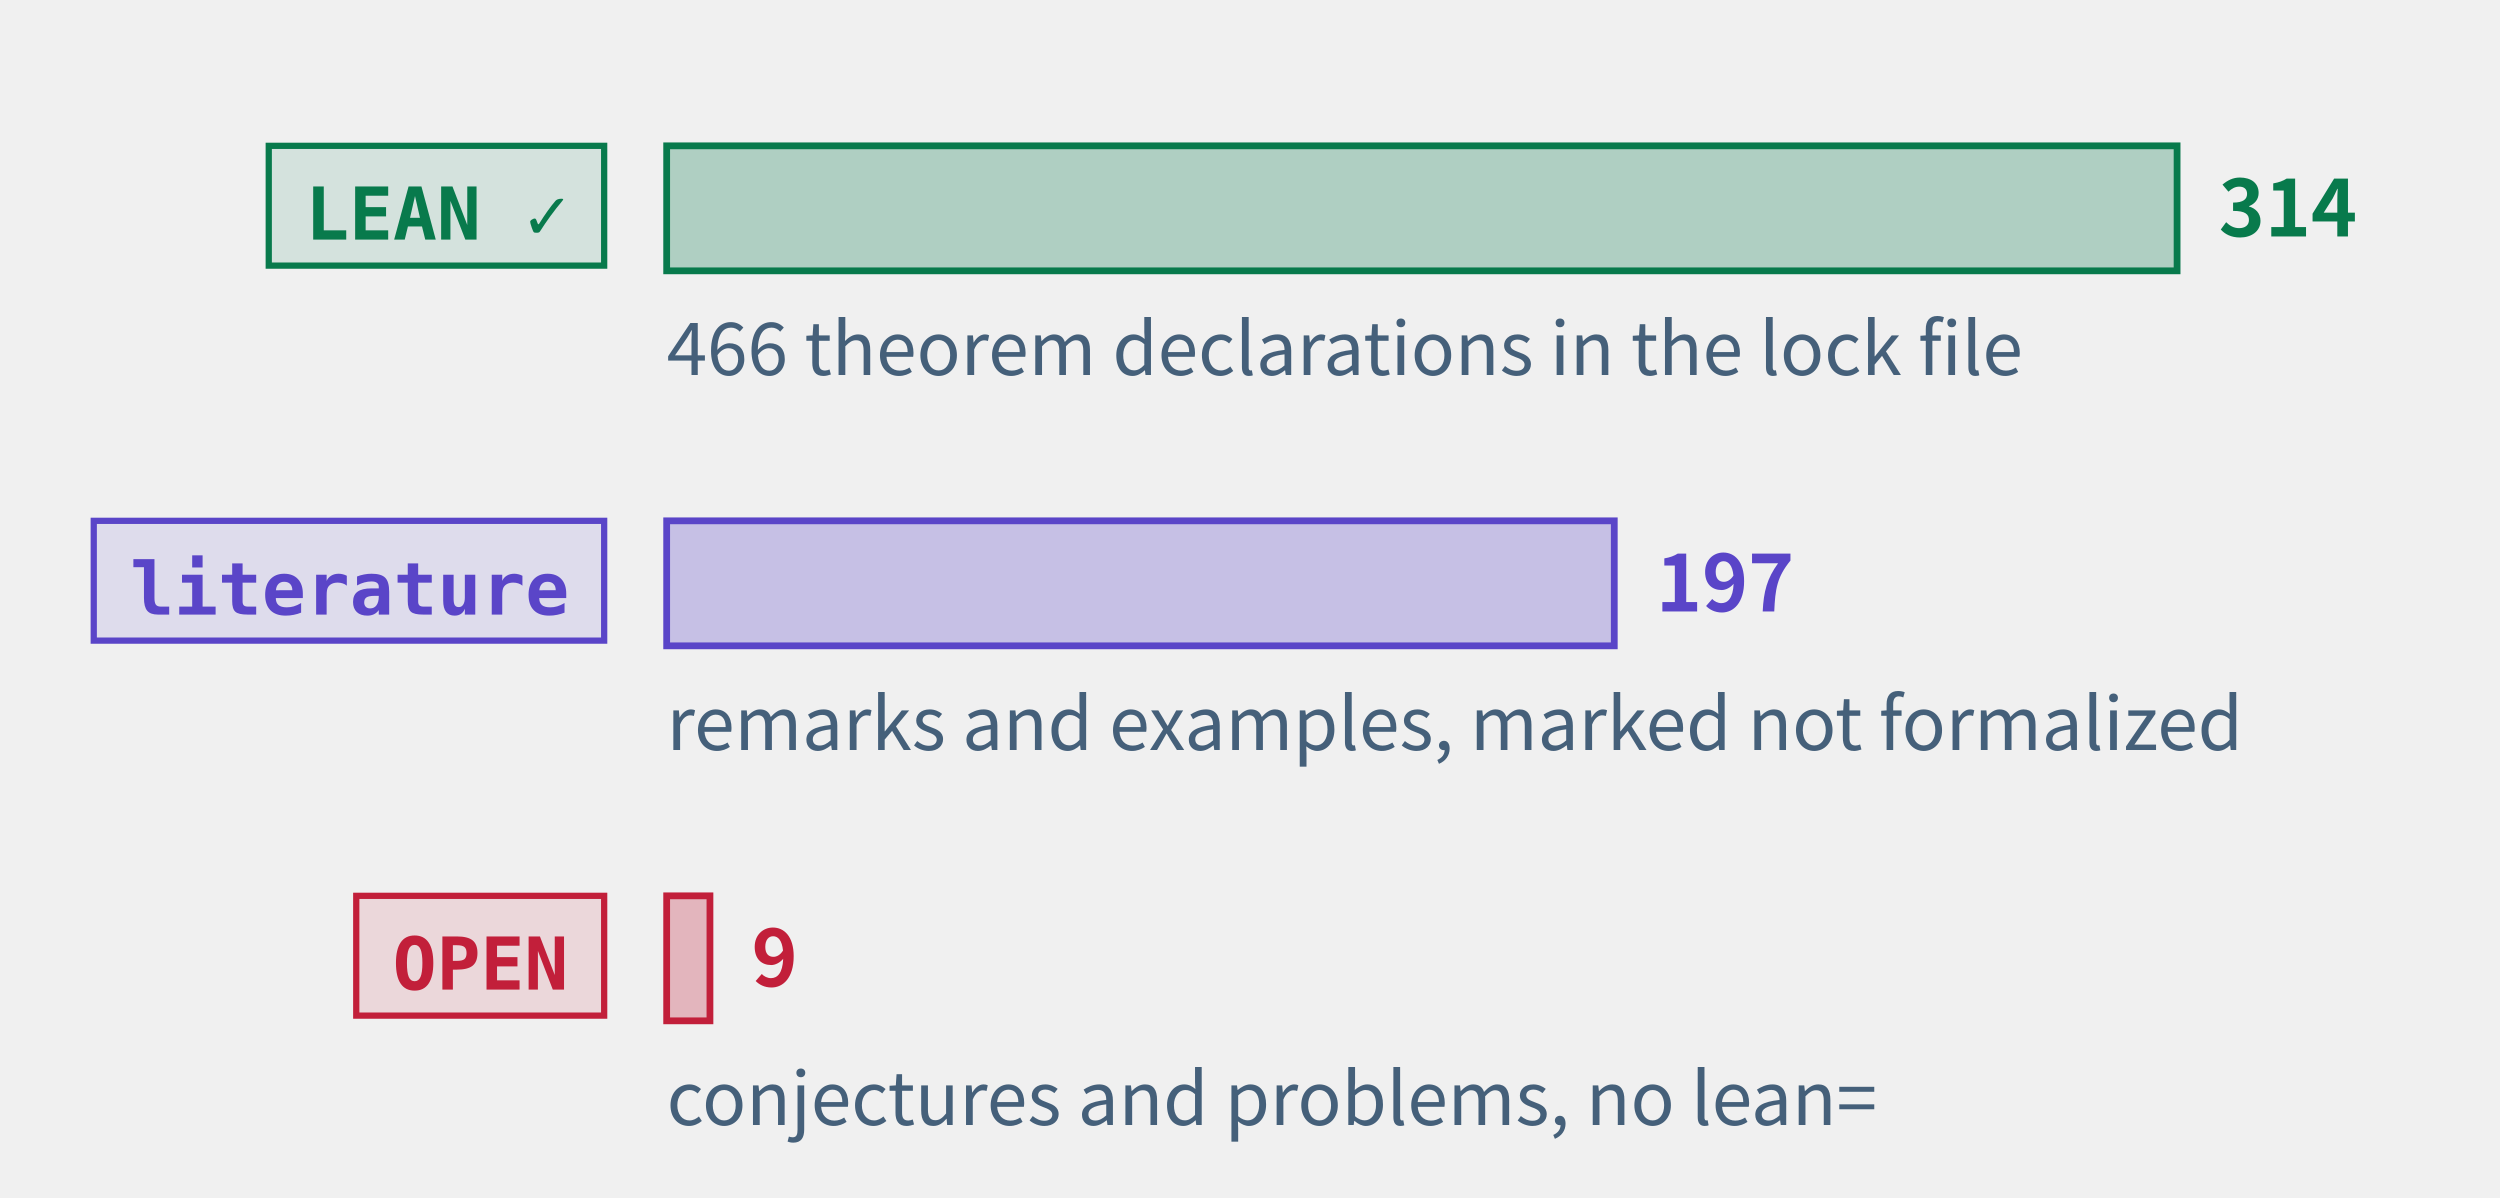
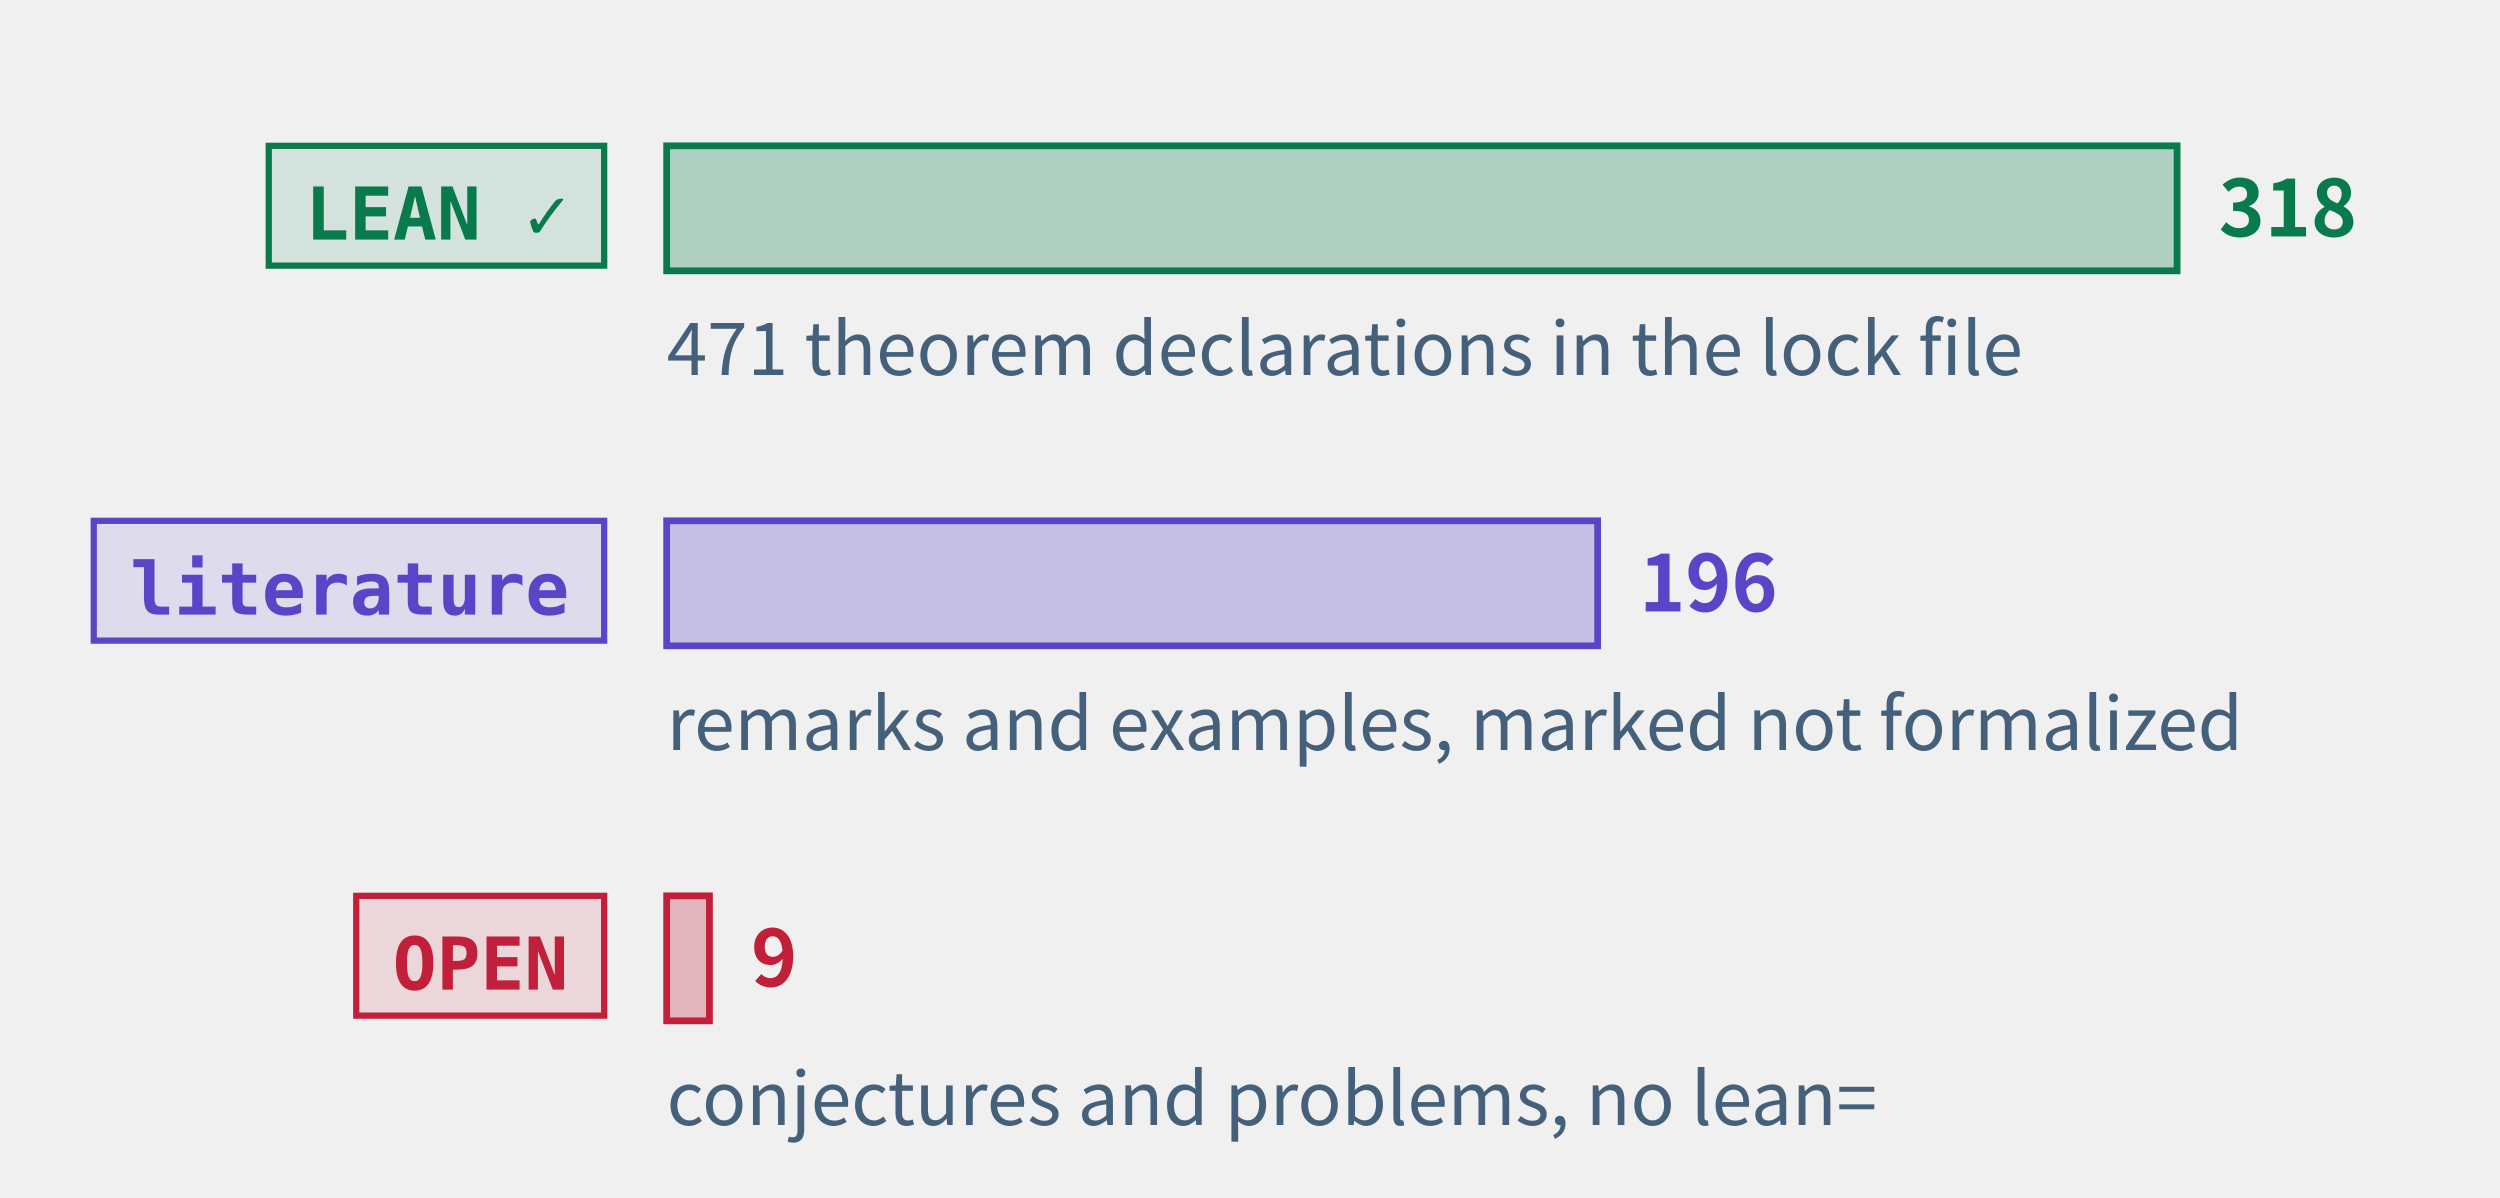
<svg xmlns="http://www.w3.org/2000/svg" class="tr-fig" data-tr-fig="prelude-three-tiers" data-lang="en" viewBox="0 0 480 230" width="480" height="230" font-family="'Noto Sans SC', 'Noto Sans CJK SC', 'Source Sans 3', 'PingFang SC', 'Microsoft YaHei', system-ui, sans-serif" role="img" aria-label="Three bars, each with a tag. The top bar is green, tagged LEAN ✓: the theorems, lemmas, propositions and corollaries with a Lean reference, the longest. The middle bar is violet, tagged “literature”: the remarks and examples marked as literature results. The bottom bar is red, tagged OPEN: the open conjectures and problems, very short. Each bar ends in its count; under the green bar a note gives the number of theorem declarations in the lock file.">
  <style>.ts-ink{stroke:#0b1622}.tf-ink{fill:#0b1622}.ts-dim{stroke:#45607a}.tf-dim{fill:#45607a}.ts-faint{stroke:#9db3c4}.tf-faint{fill:#9db3c4}.ts-edge{stroke:#b9d0dd}.tf-edge{fill:#b9d0dd}.ts-hot{stroke:#5f9bb5}.tf-hot{fill:#5f9bb5}.ts-bg{stroke:#ffffff}.tf-bg{fill:#ffffff}.ts-panel{stroke:#eef5f9}.tf-panel{fill:#eef5f9}.ts-sheet{stroke:#f7fbfd}.tf-sheet{fill:#f7fbfd}.ts-cyan{stroke:#007c8a}.tf-cyan{fill:#007c8a}.ts-magenta{stroke:#b0128f}.tf-magenta{fill:#b0128f}.ts-amber{stroke:#946200}.tf-amber{fill:#946200}.ts-violet{stroke:#5a45c8}.tf-violet{fill:#5a45c8}.ts-ok{stroke:#087a4c}.tf-ok{fill:#087a4c}.ts-warn{stroke:#c21f3a}.tf-warn{fill:#c21f3a}.ts-blue{stroke:#1d5fd0}.tf-blue{fill:#1d5fd0}.ts-orange{stroke:#b85410}.tf-orange{fill:#b85410}.ts-sigma{stroke:#28405a}.tf-sigma{fill:#28405a}@media (prefers-color-scheme:dark){.ts-ink{stroke:#d4efff}.tf-ink{fill:#d4efff}.ts-dim{stroke:#6f8ea5}.tf-dim{fill:#6f8ea5}.ts-faint{stroke:#34506a}.tf-faint{fill:#34506a}.ts-edge{stroke:#143049}.tf-edge{fill:#143049}.ts-hot{stroke:#1f5d7c}.tf-hot{fill:#1f5d7c}.ts-bg{stroke:#03060c}.tf-bg{fill:#03060c}.ts-panel{stroke:#07101b}.tf-panel{fill:#07101b}.ts-sheet{stroke:#050c16}.tf-sheet{fill:#050c16}.ts-cyan{stroke:#19f0ff}.tf-cyan{fill:#19f0ff}.ts-magenta{stroke:#ff2fd0}.tf-magenta{fill:#ff2fd0}.ts-amber{stroke:#ffc83d}.tf-amber{fill:#ffc83d}.ts-violet{stroke:#9d8cff}.tf-violet{fill:#9d8cff}.ts-ok{stroke:#46ffb2}.tf-ok{fill:#46ffb2}.ts-warn{stroke:#ff5064}.tf-warn{fill:#ff5064}.ts-blue{stroke:#2a7bff}.tf-blue{fill:#2a7bff}.ts-orange{stroke:#ff8a3c}.tf-orange{fill:#ff8a3c}.ts-sigma{stroke:#cfe3ff}.tf-sigma{fill:#cfe3ff}}</style>
  <rect x="51.6" y="28" width="64.4" height="23" class="ts-ok tf-ok" stroke-width="1.2" fill-opacity="0.12" />
  <text class="tf-ok tr-fig-mono" x="58.6" y="46" font-size="14" font-family="'JetBrains Mono', 'DejaVu Sans Mono', ui-monospace, Menlo, Consolas, monospace" font-weight="600">LEAN ✓</text>
  <rect x="128" y="28" width="290" height="24" class="ts-ok tf-ok" stroke-width="1.3" fill-opacity="0.28" />
-   <text class="tf-ok" x="426" y="45.4" font-size="15" font-weight="600">314</text>
+   <text class="tf-ok" x="426" y="45.4" font-size="15" font-weight="600">318</text>
  <rect x="18" y="100" width="98" height="23" class="ts-violet tf-violet" stroke-width="1.2" fill-opacity="0.12" />
  <text class="tf-violet tr-fig-mono" x="25" y="118" font-size="14" font-family="'JetBrains Mono', 'DejaVu Sans Mono', ui-monospace, Menlo, Consolas, monospace" font-weight="600">literature</text>
-   <rect x="128" y="100" width="181.94" height="24" class="ts-violet tf-violet" stroke-width="1.3" fill-opacity="0.28" />
-   <text class="tf-violet" x="317.94" y="117.4" font-size="15" font-weight="600">197</text>
+   <rect x="128" y="100" width="178.74" height="24" class="ts-violet tf-violet" stroke-width="1.3" fill-opacity="0.28" />
+   <text class="tf-violet" x="314.74" y="117.4" font-size="15" font-weight="600">196</text>
  <rect x="68.4" y="172" width="47.6" height="23" class="ts-warn tf-warn" stroke-width="1.2" fill-opacity="0.12" />
  <text class="tf-warn tr-fig-mono" x="75.4" y="190" font-size="14" font-family="'JetBrains Mono', 'DejaVu Sans Mono', ui-monospace, Menlo, Consolas, monospace" font-weight="600">OPEN</text>
-   <rect x="128" y="172" width="8.31" height="24" class="ts-warn tf-warn" stroke-width="1.3" fill-opacity="0.28" />
-   <text class="tf-warn" x="144.31" y="189.4" font-size="15" font-weight="600">9</text>
-   <text class="tf-dim" x="128" y="72" font-size="14">466 theorem declarations in the lock file</text>
+   <rect x="128" y="172" width="8.21" height="24" class="ts-warn tf-warn" stroke-width="1.3" fill-opacity="0.28" />
+   <text class="tf-warn" x="144.21" y="189.4" font-size="15" font-weight="600">9</text>
+   <text class="tf-dim" x="128" y="72" font-size="14">471 theorem declarations in the lock file</text>
  <text class="tf-dim" x="128" y="144" font-size="14">remarks and examples, marked not formalized</text>
  <text class="tf-dim" x="128" y="216" font-size="14">conjectures and problems, no lean=</text>
</svg>
